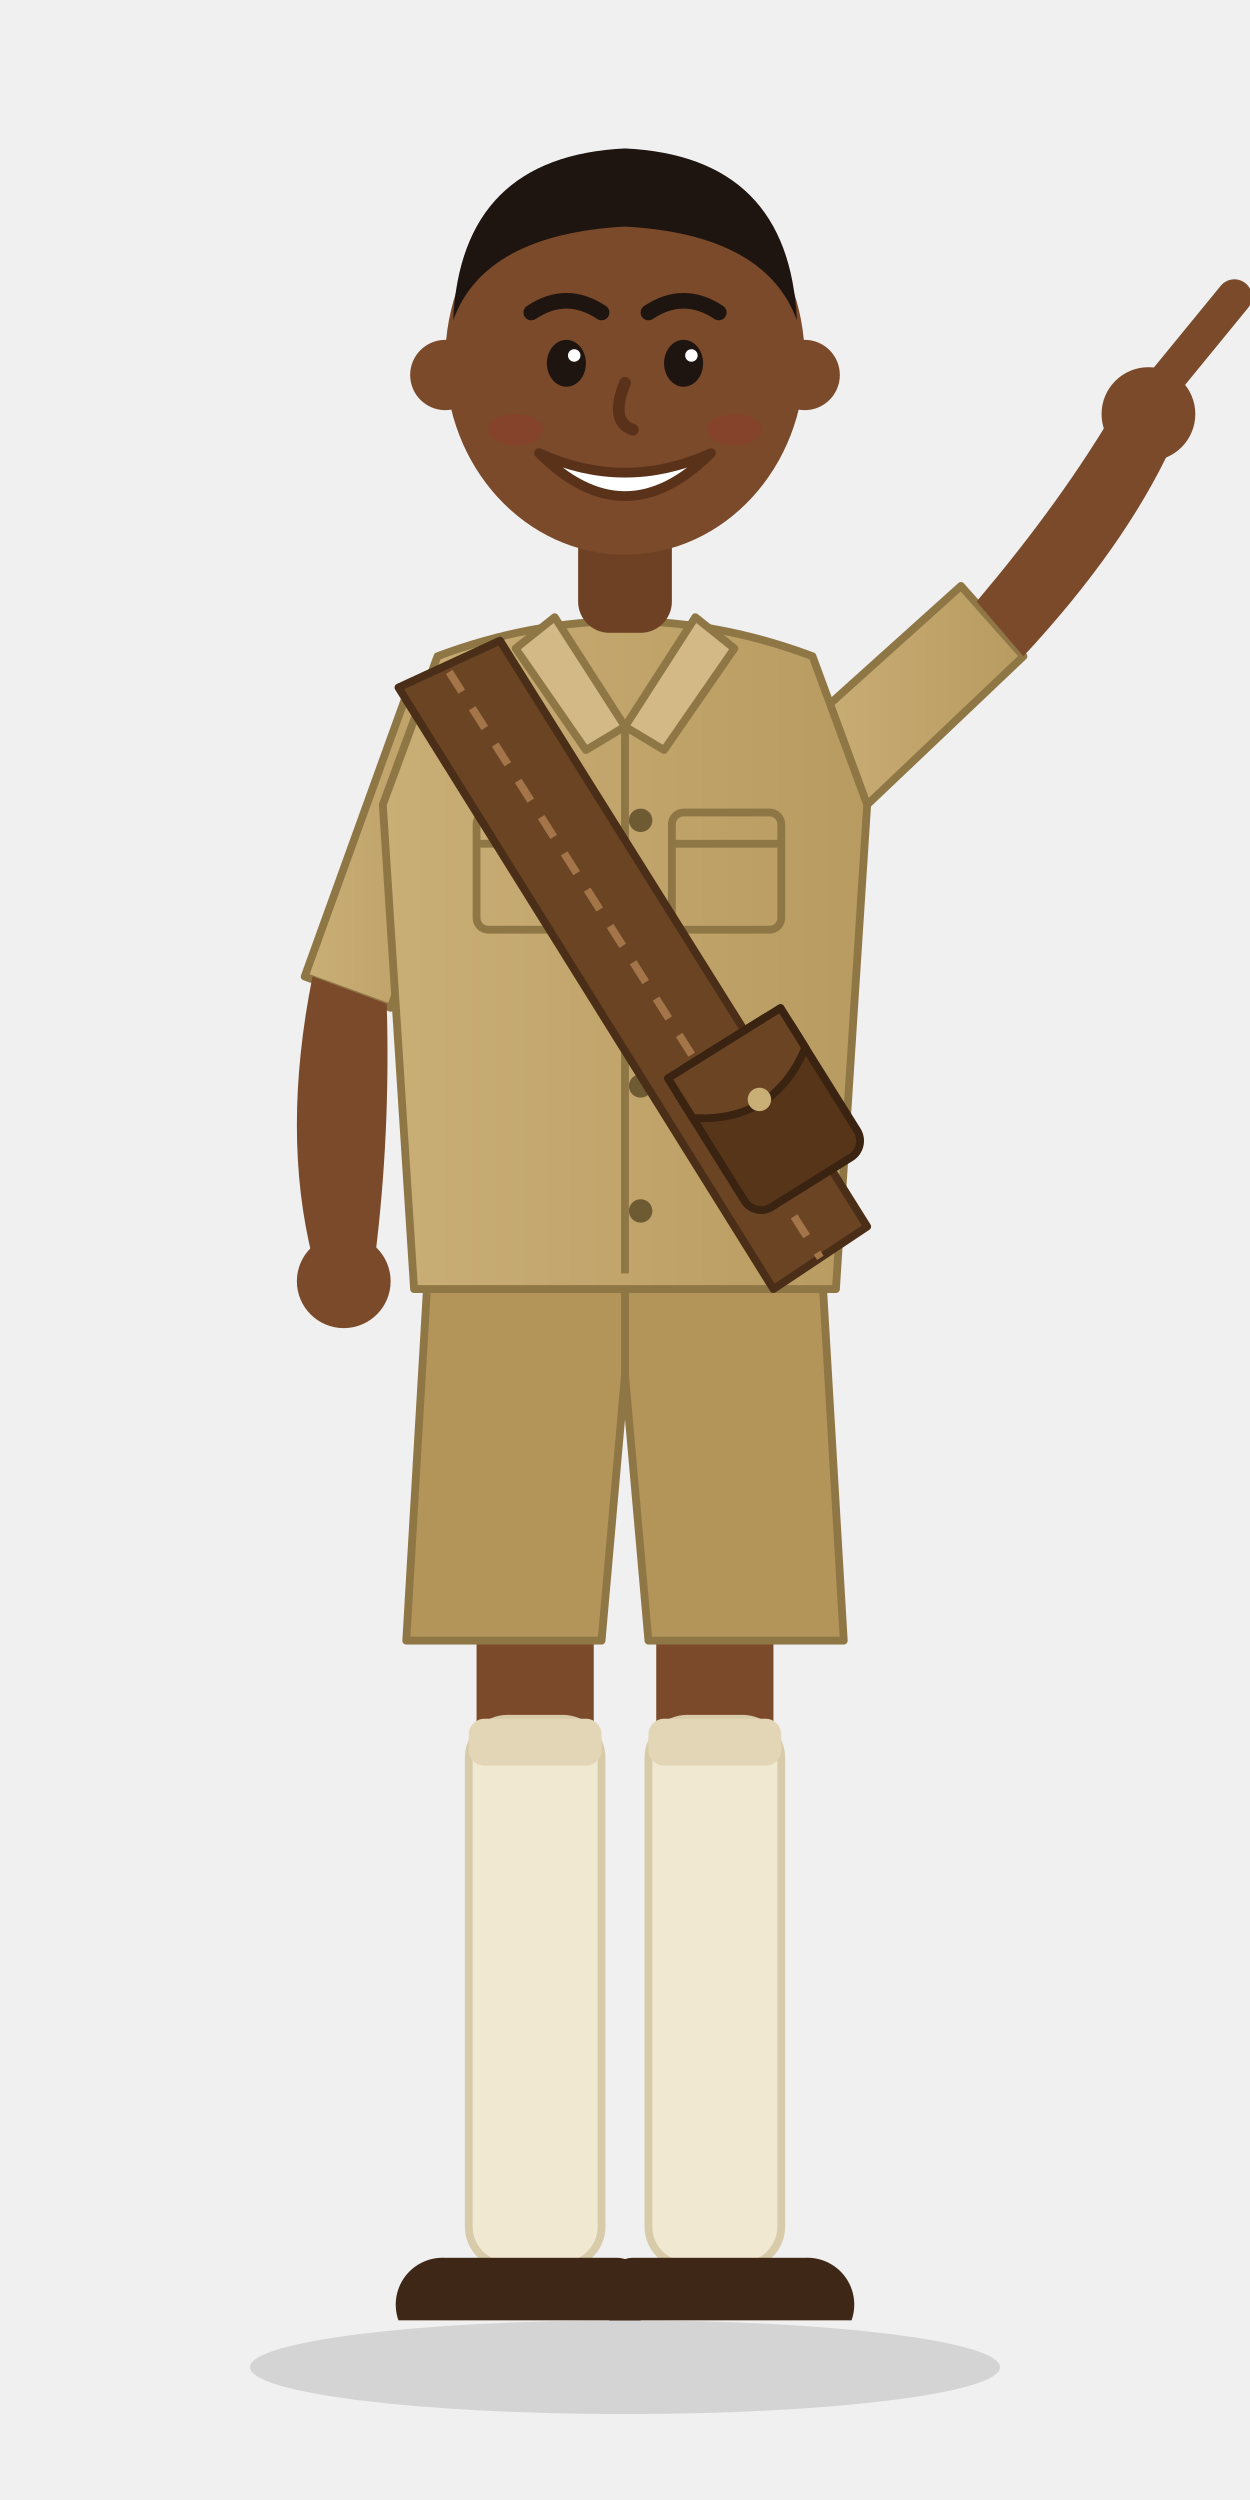
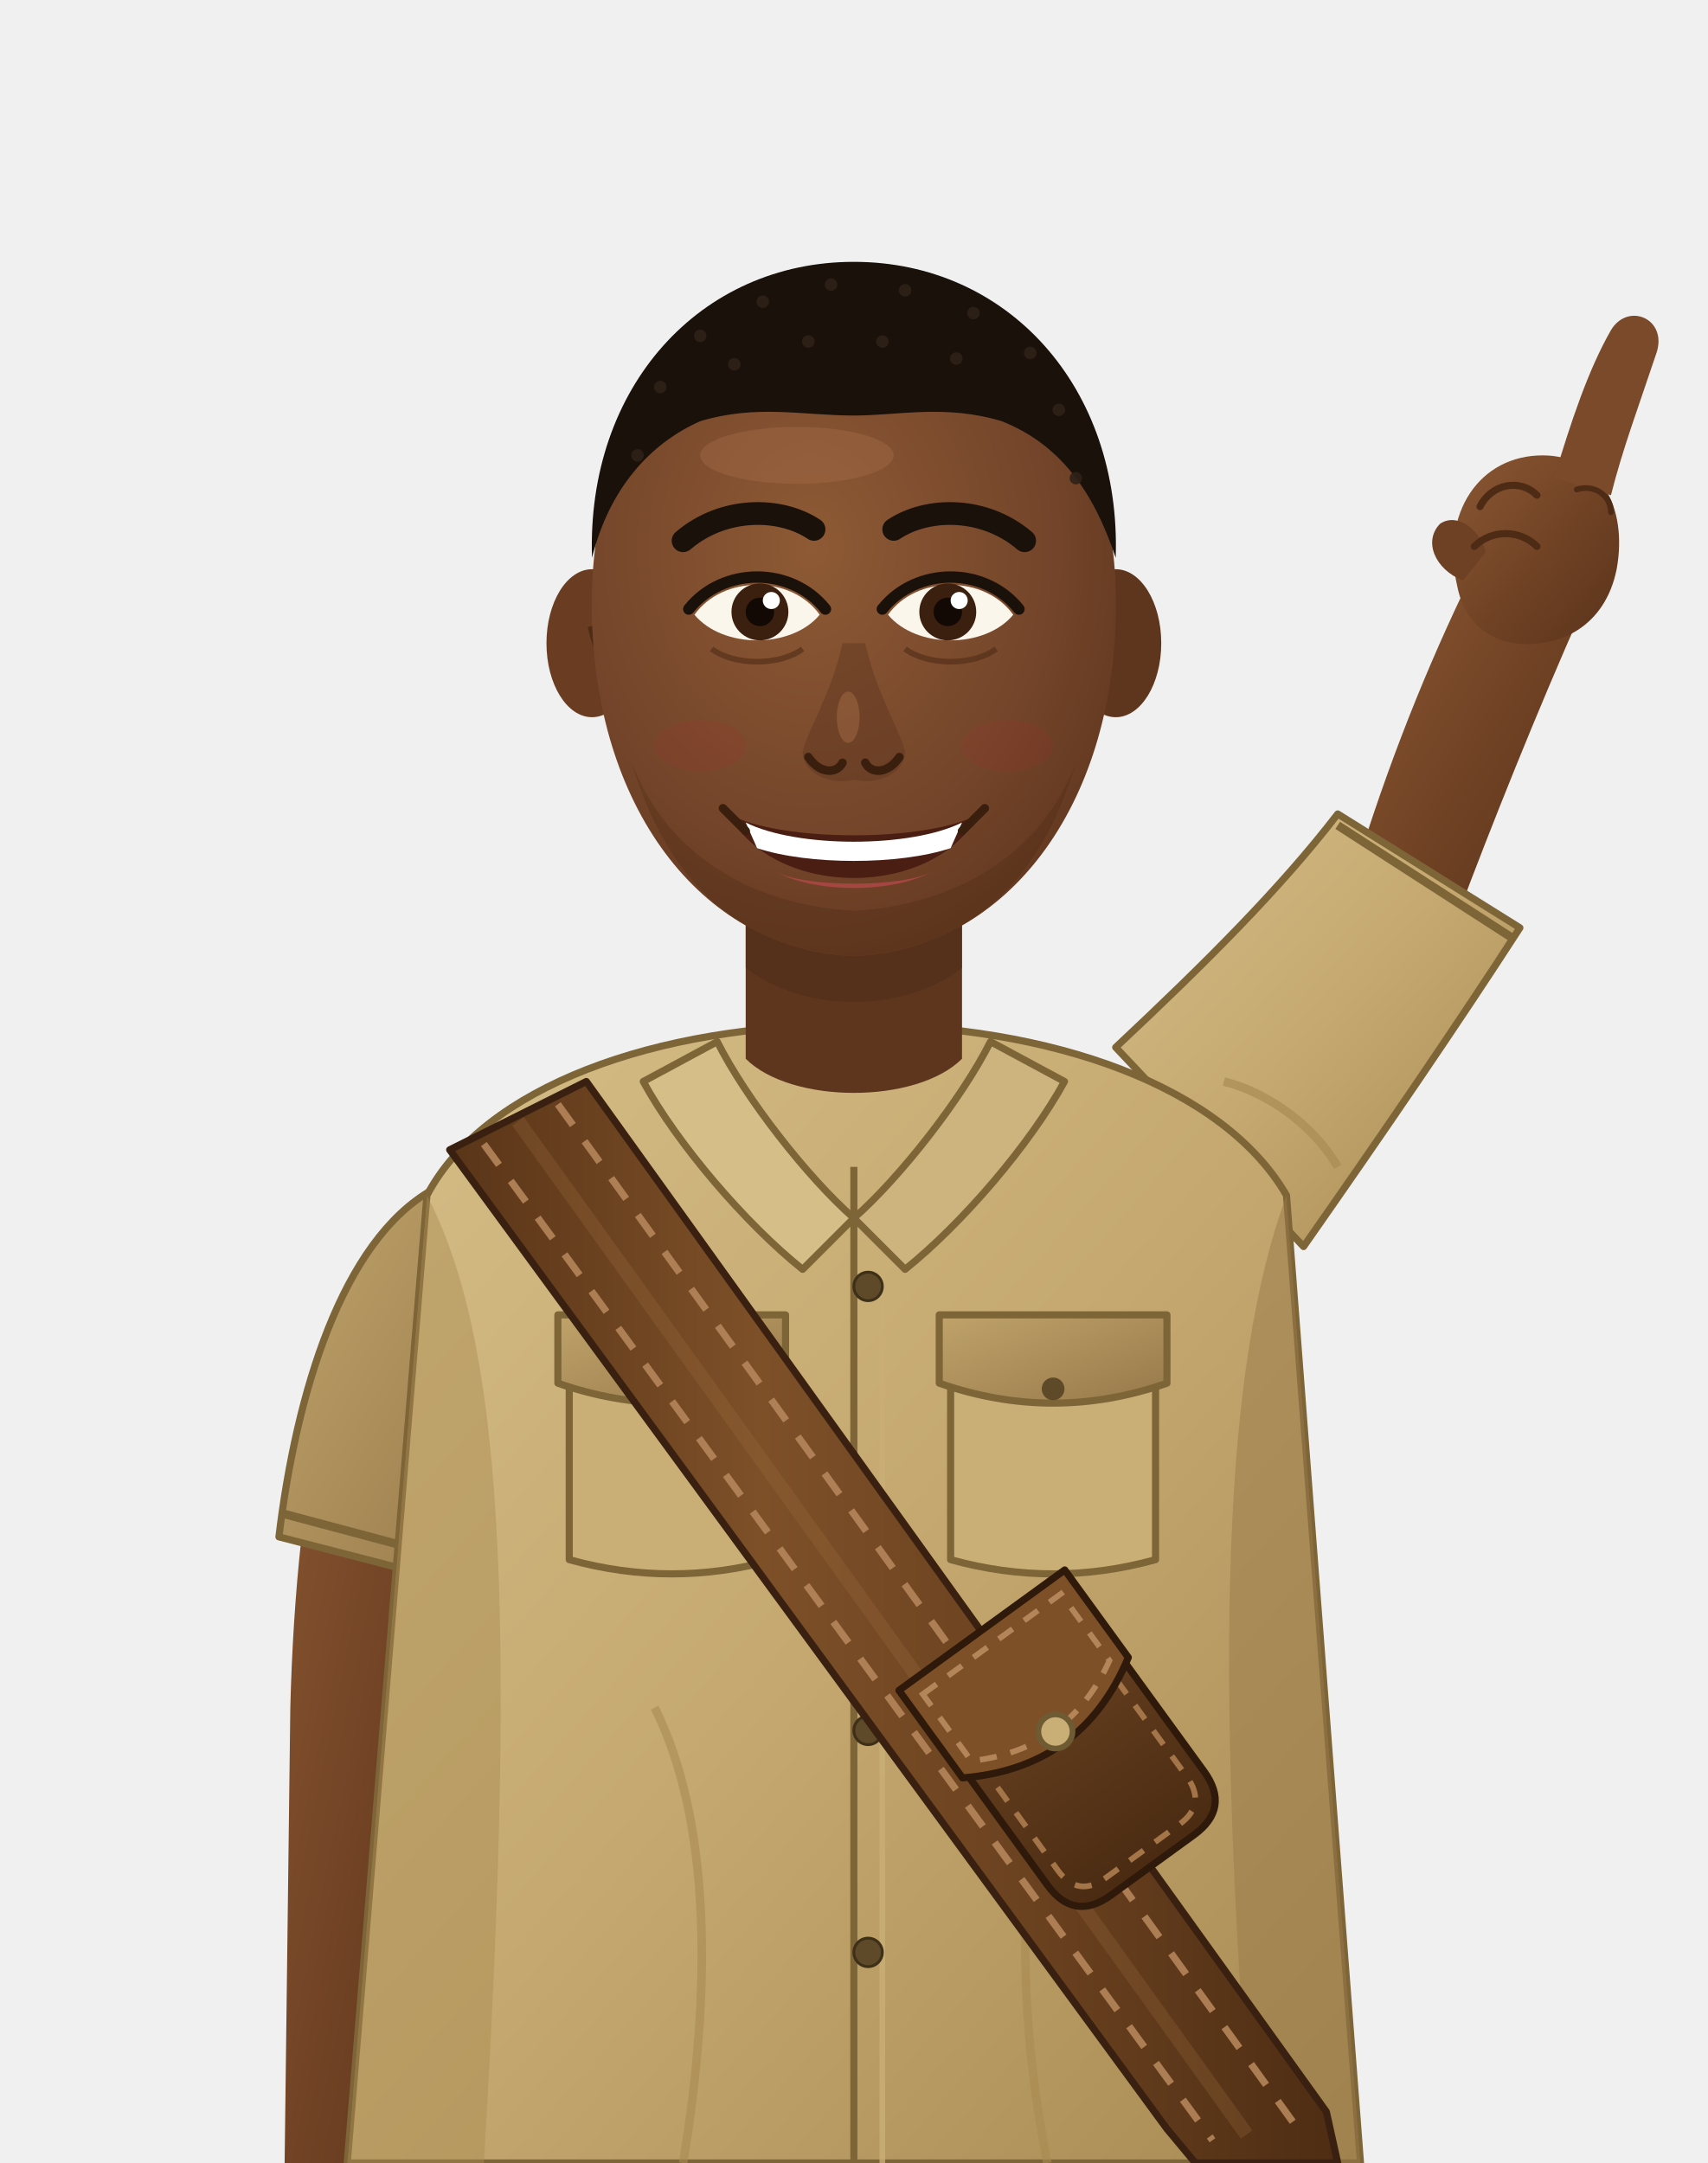
- <svg xmlns="http://www.w3.org/2000/svg" viewBox="0 0 320 640" role="img" aria-label="A smiling church member in the khaki Guta uniform with a brown leather sash, pointing">
+ <svg xmlns="http://www.w3.org/2000/svg" viewBox="0 0 600 760" role="img" aria-label="A smiling church member in the khaki Guta uniform with a brown leather sash, pointing up">
  <defs>
-     <linearGradient id="khaki" x1="0" x2="1">
-       <stop offset="0" stop-color="#C9AE76" />
-       <stop offset="1" stop-color="#B89B60" />
+     <linearGradient id="skin" x1="0" y1="0" x2="1" y2="1">
+       <stop offset="0" stop-color="#8A5733" />
+       <stop offset=".55" stop-color="#704224" />
+       <stop offset="1" stop-color="#5A331B" />
    </linearGradient>
+     <radialGradient id="face" cx=".42" cy=".38" r=".75">
+       <stop offset="0" stop-color="#8E5A35" />
+       <stop offset=".6" stop-color="#74452A" />
+       <stop offset="1" stop-color="#5C341D" />
+     </radialGradient>
+     <linearGradient id="khaki" x1="0" y1="0" x2="1" y2="1">
+       <stop offset="0" stop-color="#D6BE88" />
+       <stop offset=".5" stop-color="#C4A86F" />
+       <stop offset="1" stop-color="#A88B52" />
+     </linearGradient>
+     <linearGradient id="khakiDark" x1="0" y1="0" x2="1" y2="1">
+       <stop offset="0" stop-color="#BFA36A" />
+       <stop offset="1" stop-color="#97794A" />
+     </linearGradient>
+     <linearGradient id="leather" x1="0" y1="0" x2="1" y2="0">
+       <stop offset="0" stop-color="#5A3518" />
+       <stop offset=".35" stop-color="#7D5028" />
+       <stop offset=".65" stop-color="#6B4220" />
+       <stop offset="1" stop-color="#4E2D13" />
+     </linearGradient>
+     <linearGradient id="pouch" x1="0" y1="0" x2="0" y2="1">
+       <stop offset="0" stop-color="#6E4523" />
+       <stop offset="1" stop-color="#4A2B12" />
+     </linearGradient>
+     <clipPath id="torsoClip">
+       <path d="M150 420 C170 382 230 360 300 360 C370 360 430 382 452 420 L478 760 H122 Z" />
+     </clipPath>
  </defs>
-   <ellipse cx="160" cy="606" rx="96" ry="12" fill="#000" opacity=".12" />
-   <rect x="122" y="410" width="30" height="40" rx="8" fill="#7A4A2A" />
-   <rect x="168" y="410" width="30" height="40" rx="8" fill="#7A4A2A" />
-   <rect x="120" y="440" width="34" height="140" rx="10" fill="#F1E8D2" stroke="#D8CBAA" stroke-width="2" />
-   <rect x="166" y="440" width="34" height="140" rx="10" fill="#F1E8D2" stroke="#D8CBAA" stroke-width="2" />
-   <rect x="120" y="440" width="34" height="12" rx="4" fill="#E3D6B6" />
-   <rect x="166" y="440" width="34" height="12" rx="4" fill="#E3D6B6" />
-   <path d="M114 578 h44 a6 6 0 0 1 6 6 v10 h-62 a12 12 0 0 1 12 -16z" fill="#3E2716" />
-   <path d="M162 578 h44 a12 12 0 0 1 12 16 h-62 v-10 a6 6 0 0 1 6 -6z" fill="#3E2716" />
-   <path d="M110 318 H210 L216 420 H166 L160 352 L154 420 H104 Z" fill="#B39459" stroke="#8F7645" stroke-width="2" stroke-linejoin="round" />
-   <path d="M160 330 V352" stroke="#8F7645" stroke-width="2" />
-   <path d="M104 178 L78 250 L100 258 L122 196 Z" fill="url(#khaki)" stroke="#8F7645" stroke-width="2" stroke-linejoin="round" />
-   <path d="M80 250 Q72 290 80 322 L96 322 Q100 290 99 257 Z" fill="#7A4A2A" />
-   <circle cx="88" cy="328" r="12" fill="#7A4A2A" />
-   <path d="M206 186 L246 150 L262 168 L222 206 Z" fill="url(#khaki)" stroke="#8F7645" stroke-width="2" stroke-linejoin="round" />
-   <path d="M250 154 Q272 128 286 104 L300 114 Q288 140 262 168 Z" fill="#7A4A2A" />
-   <circle cx="294" cy="106" r="12" fill="#7A4A2A" />
-   <path d="M298 98 L316 76" stroke="#7A4A2A" stroke-width="9" stroke-linecap="round" />
-   <path d="M112 168 Q160 150 208 168 L222 206 L214 330 H106 L98 206 Z" fill="url(#khaki)" stroke="#8F7645" stroke-width="2" stroke-linejoin="round" />
-   <path d="M142 158 L160 186 L150 192 L132 166 Z" fill="#D2B985" stroke="#8F7645" stroke-width="2" stroke-linejoin="round" />
-   <path d="M178 158 L160 186 L170 192 L188 166 Z" fill="#D2B985" stroke="#8F7645" stroke-width="2" stroke-linejoin="round" />
-   <path d="M160 186 V326" stroke="#8F7645" stroke-width="2" />
-   <g fill="#6E5A33">
-     <circle cx="164" cy="210" r="3" />
-     <circle cx="164" cy="244" r="3" />
-     <circle cx="164" cy="278" r="3" />
-     <circle cx="164" cy="310" r="3" />
+   <path d="M150 420 C118 440 104 520 102 600 L100 760 H160 L170 560 Z" fill="url(#skin)" />
+   <path d="M152 418 C120 436 104 490 98 540 L160 556 L182 448 Z" fill="url(#khakiDark)" stroke="#7E6538" stroke-width="2.5" stroke-linejoin="round" />
+   <path d="M100 532 L160 548" stroke="#7E6538" stroke-width="3" />
+   <path d="M478 300 C490 262 504 228 520 196 L556 214 C540 250 524 290 512 322 Z" fill="url(#skin)" />
+   <path d="M512 206 C506 180 520 160 542 160 C562 160 572 178 568 200 C564 220 548 228 532 226 C520 224 514 216 512 206 Z" fill="url(#skin)" />
+   <path d="M546 168 C552 148 558 130 566 116 C572 106 586 112 582 124 C576 142 570 158 566 174 Z" fill="#7A4A2A" />
+   <path d="M514 204 C504 200 500 190 506 184 C512 180 520 186 522 194" fill="#6E4124" />
+   <path d="M520 178 C524 170 534 168 540 174" stroke="#4E2B15" stroke-width="2.5" fill="none" stroke-linecap="round" />
+   <path d="M518 192 C524 186 534 186 540 192" stroke="#4E2B15" stroke-width="2.5" fill="none" stroke-linecap="round" />
+   <path d="M554 172 C560 170 566 174 566 180" stroke="#4E2B15" stroke-width="2" fill="none" stroke-linecap="round" />
+   <path d="M392 368 C424 338 450 312 470 286 L534 326 C512 360 486 398 458 438 Z" fill="url(#khaki)" stroke="#7E6538" stroke-width="2.5" stroke-linejoin="round" />
+   <path d="M470 290 L532 330" stroke="#7E6538" stroke-width="3" />
+   <path d="M430 380 C446 384 462 396 470 410" stroke="#A88B52" stroke-width="3" fill="none" opacity=".7" />
+   <path d="M150 420 C170 382 230 360 300 360 C370 360 430 382 452 420 L478 760 H122 Z" fill="url(#khaki)" stroke="#7E6538" stroke-width="2.5" stroke-linejoin="round" />
+   <g clip-path="url(#torsoClip)">
+     <path d="M150 420 C176 470 182 560 170 760 H122 Z" fill="#A88B52" opacity=".45" />
+     <path d="M452 420 C430 480 426 580 440 760 H478 Z" fill="#97794A" opacity=".5" />
+     <path d="M230 600 C250 640 250 700 240 760" stroke="#A88B52" stroke-width="3" fill="none" opacity=".6" />
+     <path d="M372 610 C356 650 358 710 368 760" stroke="#A88B52" stroke-width="3" fill="none" opacity=".6" />
+     <path d="M300 410 V760" stroke="#7E6538" stroke-width="2.5" />
+     <path d="M310 410 V760" stroke="#C9AE76" stroke-width="2" opacity=".8" />
+     <g fill="#5E4A28" stroke="#3E3018" stroke-width="1">
+       <circle cx="305" cy="452" r="5" />
+       <circle cx="305" cy="530" r="5" />
+       <circle cx="305" cy="608" r="5" />
+       <circle cx="305" cy="686" r="5" />
+     </g>
+     <g stroke="#7E6538" stroke-width="2.5" stroke-linejoin="round">
+       <path d="M200 470 H272 V548 Q236 558 200 548 Z" fill="#C9AE76" />
+       <path d="M196 462 H276 V486 Q236 500 196 486 Z" fill="url(#khakiDark)" />
+       <path d="M334 470 H406 V548 Q370 558 334 548 Z" fill="#C9AE76" />
+       <path d="M330 462 H410 V486 Q370 500 330 486 Z" fill="url(#khakiDark)" />
+     </g>
+     <circle cx="236" cy="488" r="4" fill="#5E4A28" />
+     <circle cx="370" cy="488" r="4" fill="#5E4A28" />
  </g>
-   <rect x="122" y="208" width="28" height="30" rx="3" fill="none" stroke="#8F7645" stroke-width="2" />
-   <path d="M122 216 H150" stroke="#8F7645" stroke-width="2" />
-   <rect x="172" y="208" width="28" height="30" rx="3" fill="none" stroke="#8F7645" stroke-width="2" />
-   <path d="M172 216 H200" stroke="#8F7645" stroke-width="2" />
-   <path d="M102 176 L128 164 L222 314 L198 330 Z" fill="#6B4423" stroke="#4A2E17" stroke-width="2" stroke-linejoin="round" />
-   <path d="M115 172 L210 322" stroke="#A47548" stroke-width="2" stroke-dasharray="6 5" />
-   <g transform="translate(196 284) rotate(-32)">
-     <rect x="-17" y="-20" width="34" height="42" rx="5" fill="#563519" stroke="#3A2311" stroke-width="2" />
-     <path d="M-17 -8 Q0 4 17 -8 V-20 H-17 Z" fill="#6B4423" stroke="#3A2311" stroke-width="2" stroke-linejoin="round" />
-     <circle cx="0" cy="-3" r="3" fill="#C9AE76" />
+   <path d="M262 300 L262 372 C278 388 322 388 338 372 L338 300 Z" fill="#5E361E" />
+   <path d="M262 340 C282 356 318 356 338 340 L338 300 L262 300 Z" fill="#4E2B15" opacity=".55" />
+   <path d="M252 366 C262 386 284 414 300 428 L282 446 C262 430 238 402 226 380 Z" fill="#D6BE88" stroke="#7E6538" stroke-width="2.5" stroke-linejoin="round" />
+   <path d="M348 366 C338 386 316 414 300 428 L318 446 C338 430 362 402 374 380 Z" fill="#CDB47E" stroke="#7E6538" stroke-width="2.5" stroke-linejoin="round" />
+   <path d="M158 404 L206 380 L466 742 L470 760 H420 L410 748 Z" fill="url(#leather)" stroke="#3A2010" stroke-width="2.5" stroke-linejoin="round" />
+   <path d="M170 402 L426 752" stroke="#B5855A" stroke-width="2.5" stroke-dasharray="9 7" opacity=".9" />
+   <path d="M196 388 L456 748" stroke="#B5855A" stroke-width="2.5" stroke-dasharray="9 7" opacity=".9" />
+   <path d="M182 394 L438 750" stroke="#A06E40" stroke-width="5" opacity=".25" />
+   <g transform="translate(372 610) rotate(-36)">
+     <path d="M-34 -42 H34 V40 Q34 56 18 56 H-18 Q-34 56 -34 40 Z" fill="url(#pouch)" stroke="#2E190A" stroke-width="2.5" />
+     <path d="M-28 -36 H28 V38 Q28 50 16 50 H-16 Q-28 50 -28 38 Z" fill="none" stroke="#A47548" stroke-width="2" stroke-dasharray="6 5" />
+     <path d="M-36 -46 H36 V-8 Q0 14 -36 -8 Z" fill="#7D5028" stroke="#2E190A" stroke-width="2.5" stroke-linejoin="round" />
+     <path d="M-30 -40 H30 V-11 Q0 6 -30 -11 Z" fill="none" stroke="#B5855A" stroke-width="2" stroke-dasharray="6 5" />
+     <circle cx="0" cy="-2" r="6" fill="#C9AE76" stroke="#6E5A33" stroke-width="2" />
  </g>
-   <rect x="148" y="128" width="24" height="34" rx="8" fill="#6E4124" />
-   <circle cx="114" cy="96" r="9" fill="#7A4A2A" />
-   <circle cx="206" cy="96" r="9" fill="#7A4A2A" />
-   <ellipse cx="160" cy="92" rx="46" ry="50" fill="#7A4A2A" />
-   <path d="M116 82 Q118 40 160 38 Q202 40 204 82 Q196 60 160 58 Q124 60 116 82 Z" fill="#1E1410" />
-   <path d="M136 80 Q145 74 154 80" stroke="#1E1410" stroke-width="4" fill="none" stroke-linecap="round" />
-   <path d="M166 80 Q175 74 184 80" stroke="#1E1410" stroke-width="4" fill="none" stroke-linecap="round" />
-   <ellipse cx="145" cy="93" rx="5" ry="6" fill="#1E1410" />
-   <ellipse cx="175" cy="93" rx="5" ry="6" fill="#1E1410" />
-   <circle cx="147" cy="91" r="1.6" fill="#FFF" />
-   <circle cx="177" cy="91" r="1.6" fill="#FFF" />
-   <path d="M160 98 Q156 108 162 110" stroke="#5A321A" stroke-width="3" fill="none" stroke-linecap="round" />
-   <path d="M138 116 Q160 138 182 116 Q160 126 138 116 Z" fill="#FFFFFF" stroke="#5A321A" stroke-width="2.5" stroke-linejoin="round" />
-   <ellipse cx="132" cy="110" rx="7" ry="4" fill="#B3202A" opacity=".18" />
-   <ellipse cx="188" cy="110" rx="7" ry="4" fill="#B3202A" opacity=".18" />
+   <ellipse cx="208" cy="226" rx="16" ry="26" fill="#6A3D22" />
+   <ellipse cx="392" cy="226" rx="16" ry="26" fill="#5E361E" />
+   <path d="M208 220 C210 230 214 236 218 238" stroke="#4E2B15" stroke-width="3" fill="none" />
+   <path d="M300 104 C362 104 394 154 392 218 C390 286 352 334 300 336 C248 334 210 286 208 218 C206 154 238 104 300 104 Z" fill="url(#face)" />
+   <path d="M222 268 C236 316 266 334 300 336 C334 334 364 316 378 268 C366 300 336 318 300 320 C264 318 234 300 222 268 Z" fill="#4E2B15" opacity=".35" />
+   <path d="M208 196 C206 136 246 92 300 92 C354 92 394 136 392 196 C384 172 372 156 352 148 C332 142 316 146 300 146 C282 146 266 142 246 148 C228 156 214 172 208 196 Z" fill="#1A110B" />
+   <g fill="#2E2016" opacity=".9">
+     <circle cx="246" cy="118" r="2.2" />
+     <circle cx="268" cy="106" r="2.2" />
+     <circle cx="292" cy="100" r="2.2" />
+     <circle cx="318" cy="102" r="2.2" />
+     <circle cx="342" cy="110" r="2.2" />
+     <circle cx="362" cy="124" r="2.2" />
+     <circle cx="232" cy="136" r="2.2" />
+     <circle cx="258" cy="128" r="2.2" />
+     <circle cx="284" cy="120" r="2.2" />
+     <circle cx="310" cy="120" r="2.2" />
+     <circle cx="336" cy="126" r="2.2" />
+     <circle cx="372" cy="144" r="2.2" />
+     <circle cx="224" cy="160" r="2.2" />
+     <circle cx="378" cy="168" r="2.2" />
+   </g>
+   <path d="M240 190 C254 178 274 178 286 186" stroke="#1A110B" stroke-width="8" fill="none" stroke-linecap="round" />
+   <path d="M314 186 C326 178 346 178 360 190" stroke="#1A110B" stroke-width="8" fill="none" stroke-linecap="round" />
+   <g>
+     <path d="M244 216 C254 202 278 202 288 216 C278 228 254 228 244 216 Z" fill="#FBF6EC" />
+     <circle cx="267" cy="215" r="10" fill="#3B200F" />
+     <circle cx="267" cy="215" r="5" fill="#120904" />
+     <circle cx="271" cy="211" r="3" fill="#FFFFFF" />
+     <path d="M242 214 C254 199 278 199 290 214" stroke="#1A110B" stroke-width="4" fill="none" stroke-linecap="round" />
+     <path d="M312 216 C322 202 346 202 356 216 C346 228 322 228 312 216 Z" fill="#FBF6EC" />
+     <circle cx="333" cy="215" r="10" fill="#3B200F" />
+     <circle cx="333" cy="215" r="5" fill="#120904" />
+     <circle cx="337" cy="211" r="3" fill="#FFFFFF" />
+     <path d="M310 214 C322 199 346 199 358 214" stroke="#1A110B" stroke-width="4" fill="none" stroke-linecap="round" />
+     <path d="M250 228 C258 234 274 234 282 228" stroke="#4E2B15" stroke-width="2" fill="none" opacity=".6" />
+     <path d="M318 228 C326 234 342 234 350 228" stroke="#4E2B15" stroke-width="2" fill="none" opacity=".6" />
+   </g>
+   <path d="M296 226 C292 244 284 256 282 264 C282 272 292 276 300 274 C308 276 318 272 318 264 C316 256 308 244 304 226" fill="#5E361E" opacity=".45" />
+   <path d="M284 266 C288 272 294 272 296 268" stroke="#3A1F0E" stroke-width="3" fill="none" stroke-linecap="round" />
+   <path d="M304 268 C306 272 312 272 316 266" stroke="#3A1F0E" stroke-width="3" fill="none" stroke-linecap="round" />
+   <ellipse cx="298" cy="252" rx="4" ry="9" fill="#9A6440" opacity=".6" />
+   <path d="M256 286 C272 316 328 316 344 286 C326 296 274 296 256 286 Z" fill="#4A1E12" />
+   <path d="M262 289 C280 298 320 298 338 289 L334 298 C316 304 284 304 266 298 Z" fill="#FFFFFF" />
+   <path d="M272 306 C286 314 314 314 328 306 C318 312 282 312 272 306 Z" fill="#B3474A" opacity=".8" />
+   <path d="M254 284 C258 288 260 290 262 292" stroke="#3A1F0E" stroke-width="3" fill="none" stroke-linecap="round" />
+   <path d="M346 284 C342 288 340 290 338 292" stroke="#3A1F0E" stroke-width="3" fill="none" stroke-linecap="round" />
+   <ellipse cx="246" cy="262" rx="16" ry="9" fill="#B3202A" opacity=".12" />
+   <ellipse cx="354" cy="262" rx="16" ry="9" fill="#B3202A" opacity=".12" />
+   <ellipse cx="280" cy="160" rx="34" ry="10" fill="#A8704A" opacity=".35" />
</svg>
